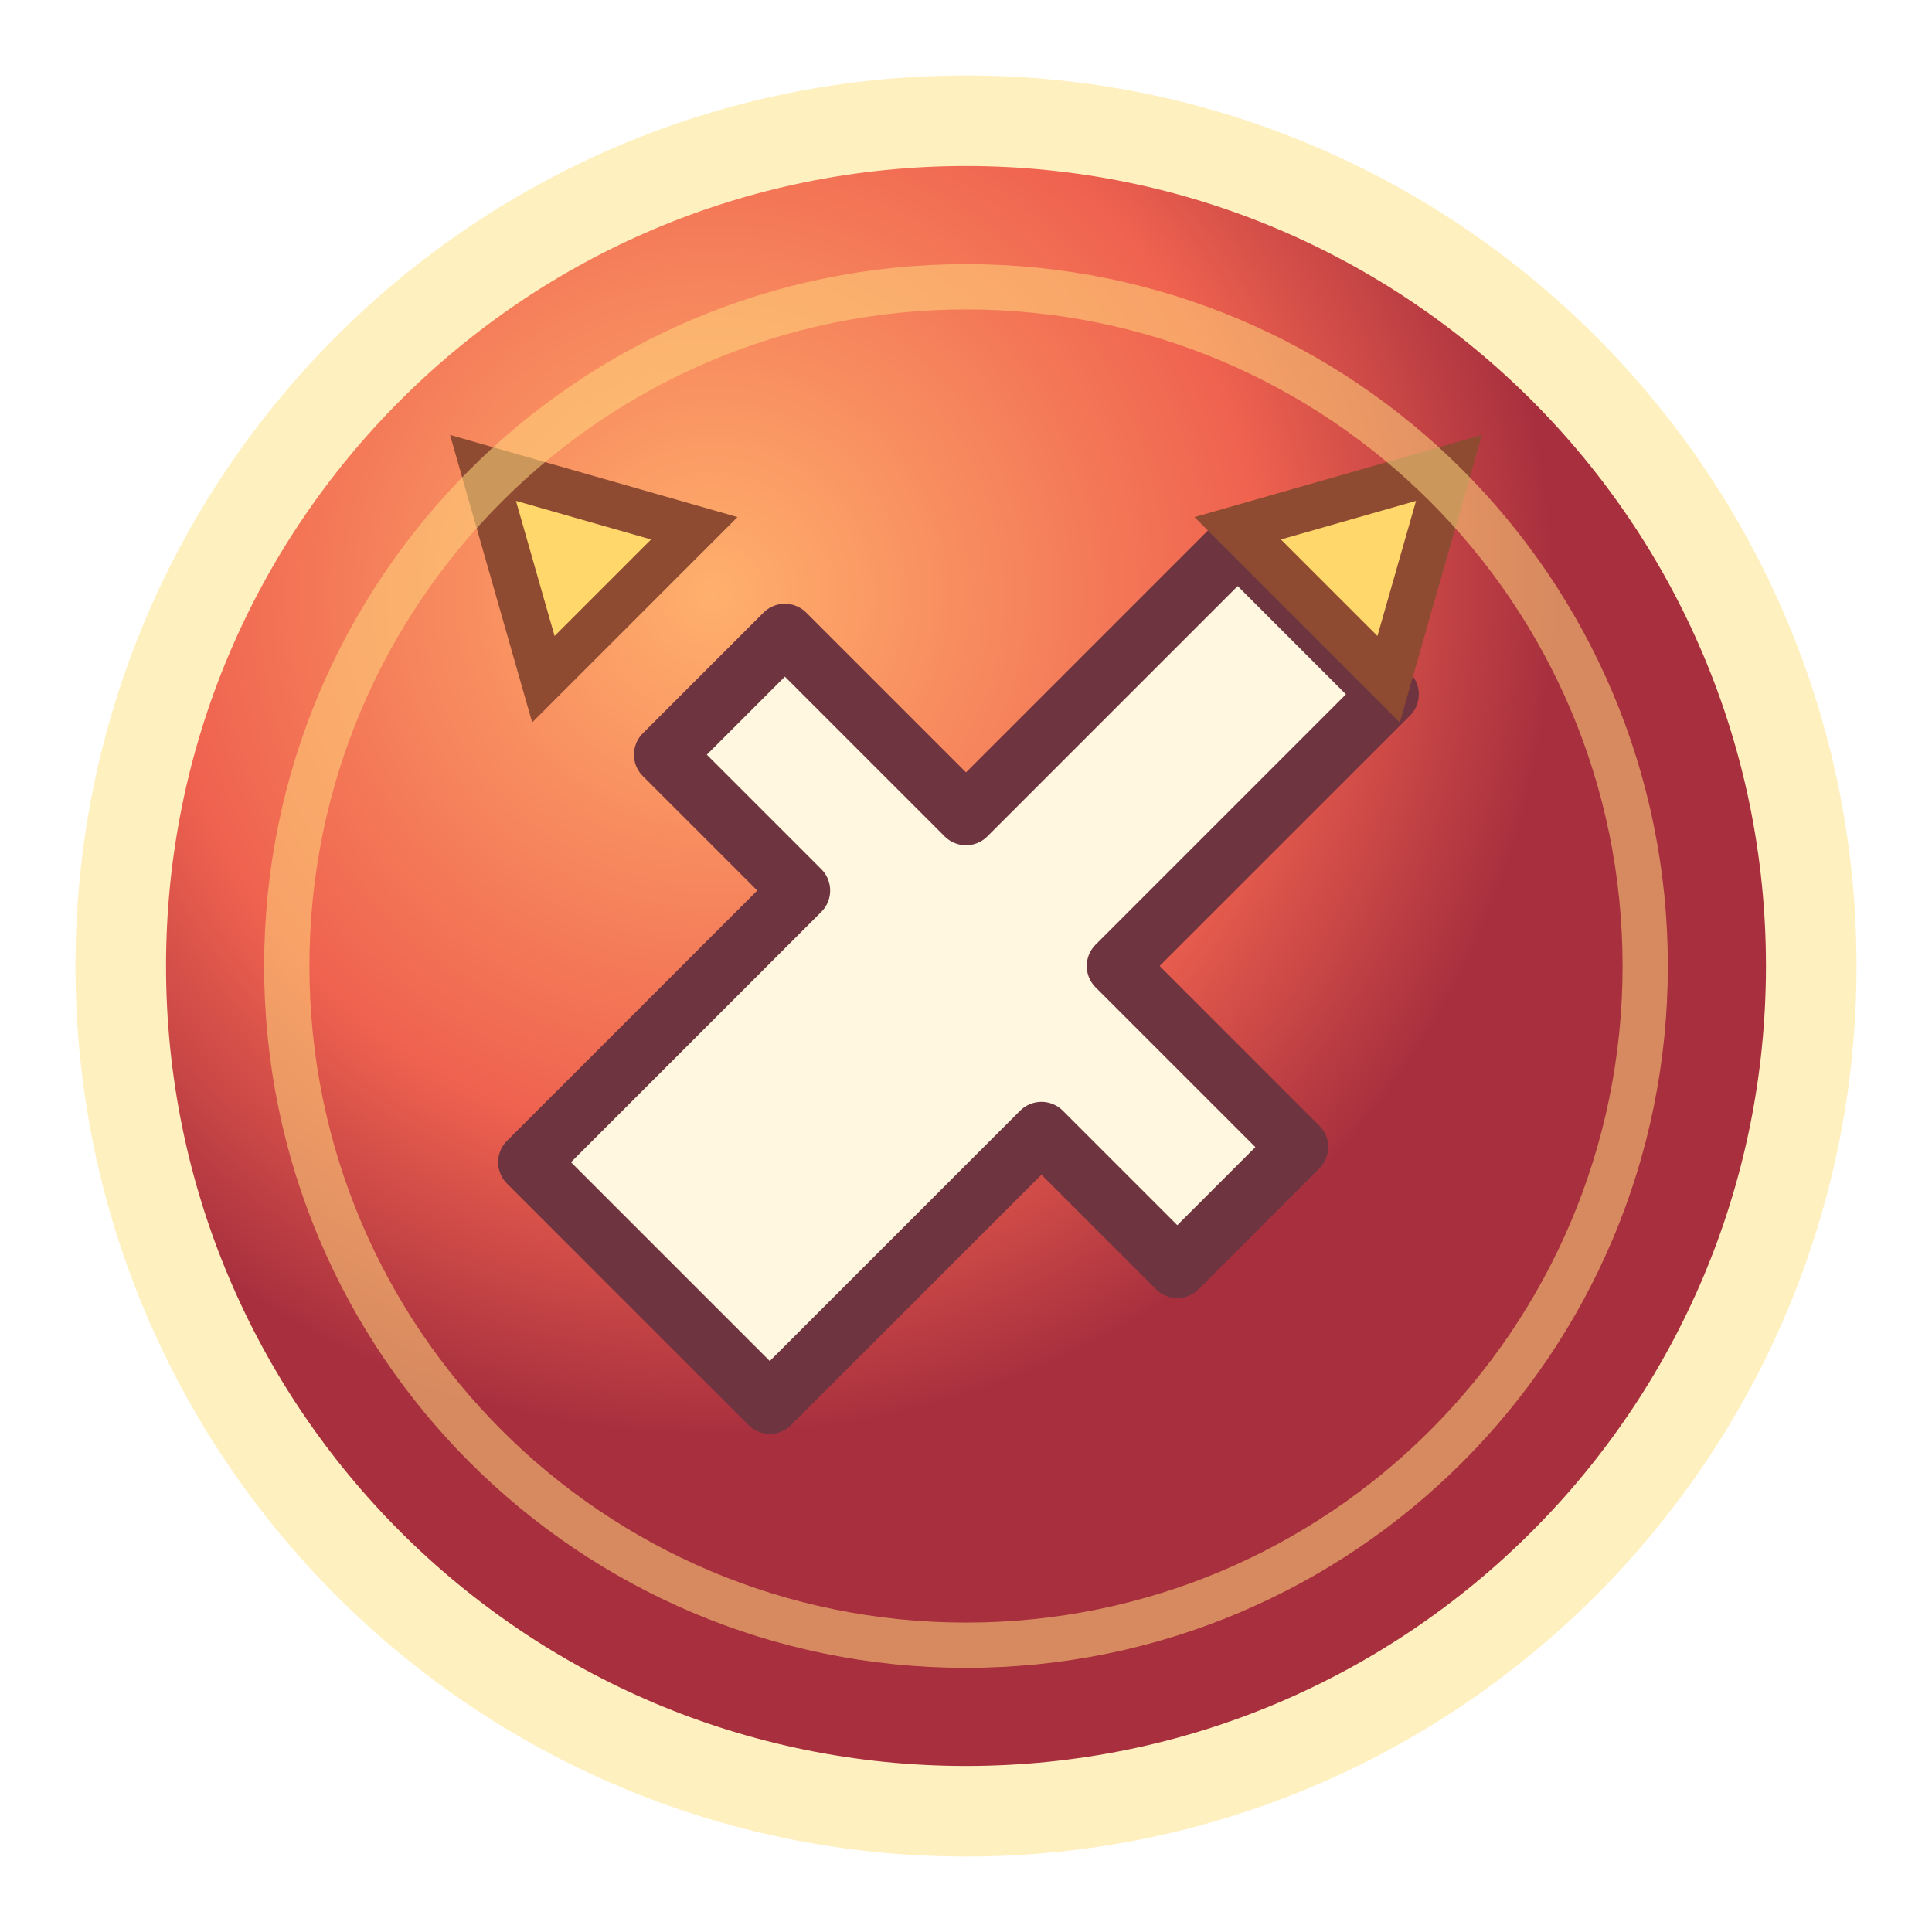
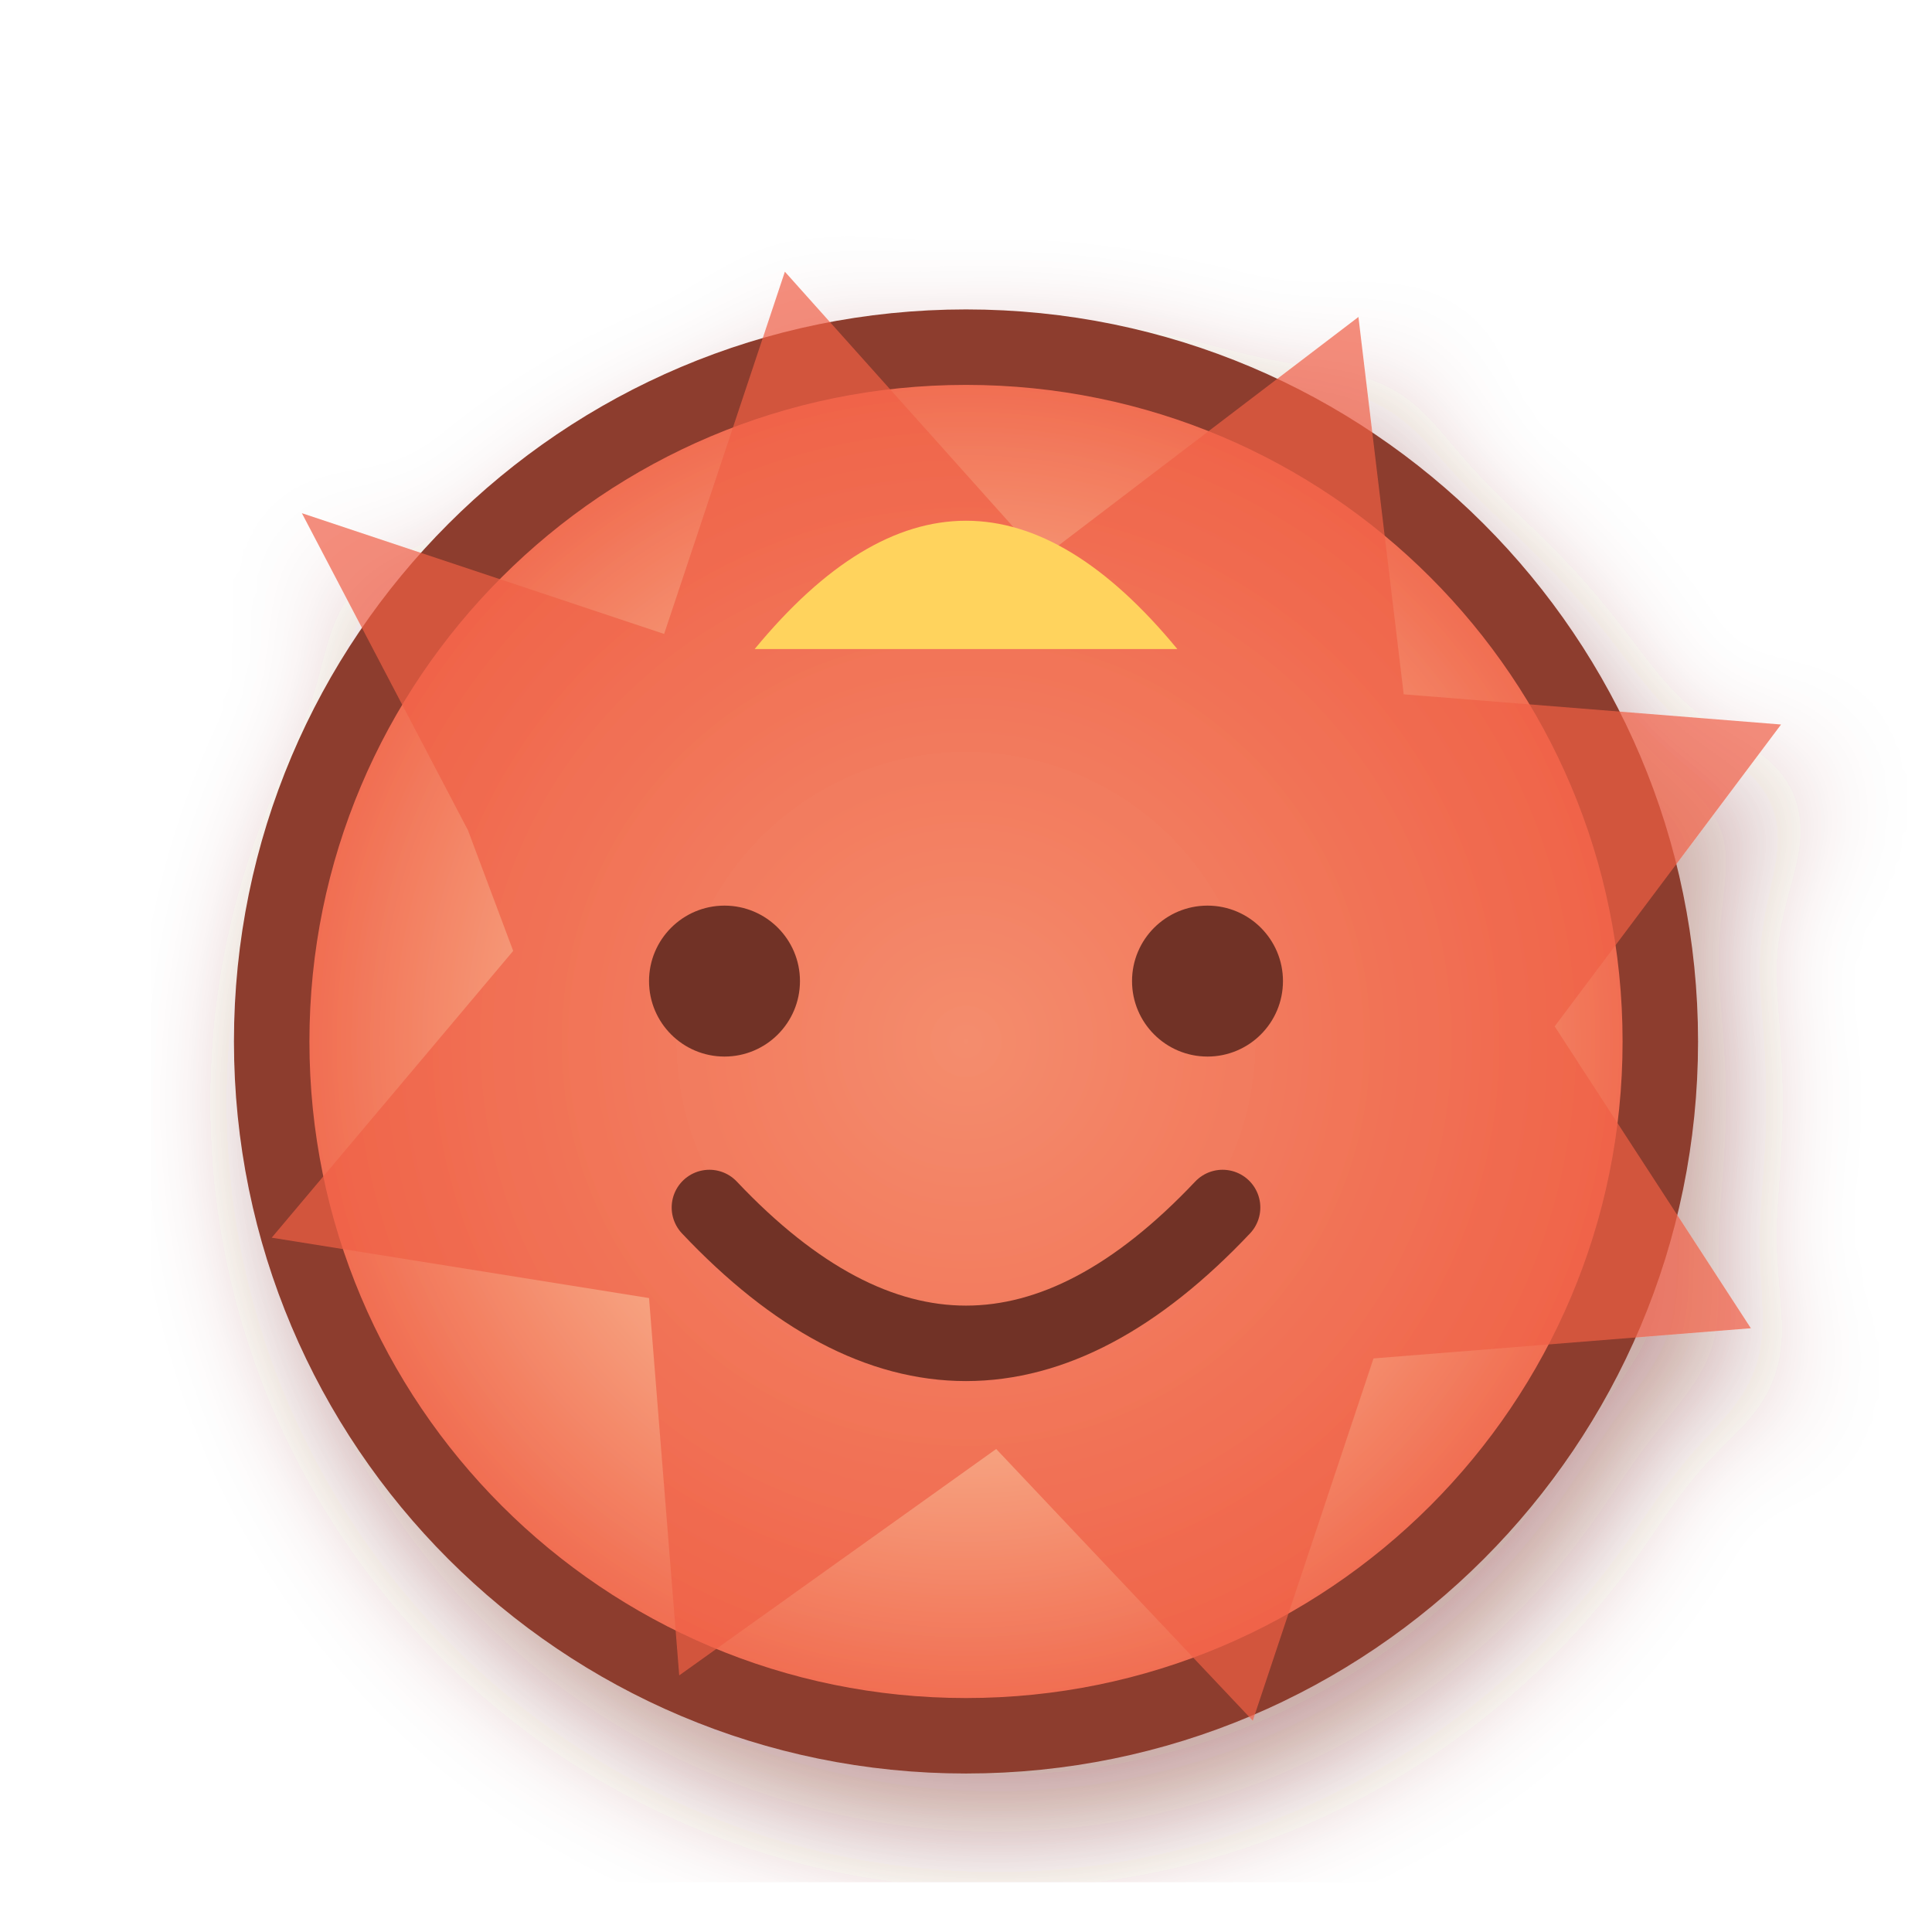
<svg xmlns="http://www.w3.org/2000/svg" viewBox="0 0 128 128">
  <defs>
-     <radialGradient id="r" cx="35%" cy="28%">
-       <stop stop-color="#ffb06d" />
-       <stop offset=".65" stop-color="#ef624f" />
-       <stop offset="1" stop-color="#a72f3e" />
+     <radialGradient id="g">
+       <stop stop-color="#fff7cb" />
+       <stop offset="1" stop-color="#f06449" />
    </radialGradient>
+     <filter id="s">
+       <feDropShadow dy="4" stdDeviation="4" flood-color="#7a2b25" flood-opacity=".45" />
+     </filter>
  </defs>
-   <circle cx="64" cy="64" r="56" fill="url(#r)" stroke="#fff0bf" stroke-width="6" />
-   <path d="M35 77l18-18-9-9 8-8 12 12 18-18 10 10-18 18 12 12-8 8-9-9-18 18z" fill="#fff7df" stroke="#6e3540" stroke-width="4" stroke-linejoin="round" />
-   <path d="M32 31l14 4-10 10zM96 31l-14 4 10 10z" fill="#ffd76b" stroke="#8f4b32" stroke-width="3" />
-   <circle cx="64" cy="64" r="45" fill="none" stroke="#ffd67b" stroke-width="3" opacity=".55" />
+   <g filter="url(#s)">
+     <circle cx="64" cy="69" r="46" fill="url(#g)" stroke="#8d3c2d" stroke-width="5" />
+     <path d="M31 55 20 34l24 8 8-24 17 19 21-16 3 25 25 2-15 20 13 20-25 2-8 24-17-18-21 15-2-25-25-4 16-19z" fill="#ef6046" opacity=".7" />
+     <path d="M47 80q17 18 34 0" fill="none" stroke="#713326" stroke-width="5" stroke-linecap="round" />
+     <circle cx="48" cy="65" r="5" fill="#713326" />
+     <circle cx="80" cy="65" r="5" fill="#713326" />
+     <path d="M50 43q14-17 28 0" fill="#ffd35d" />
+   </g>
</svg>
